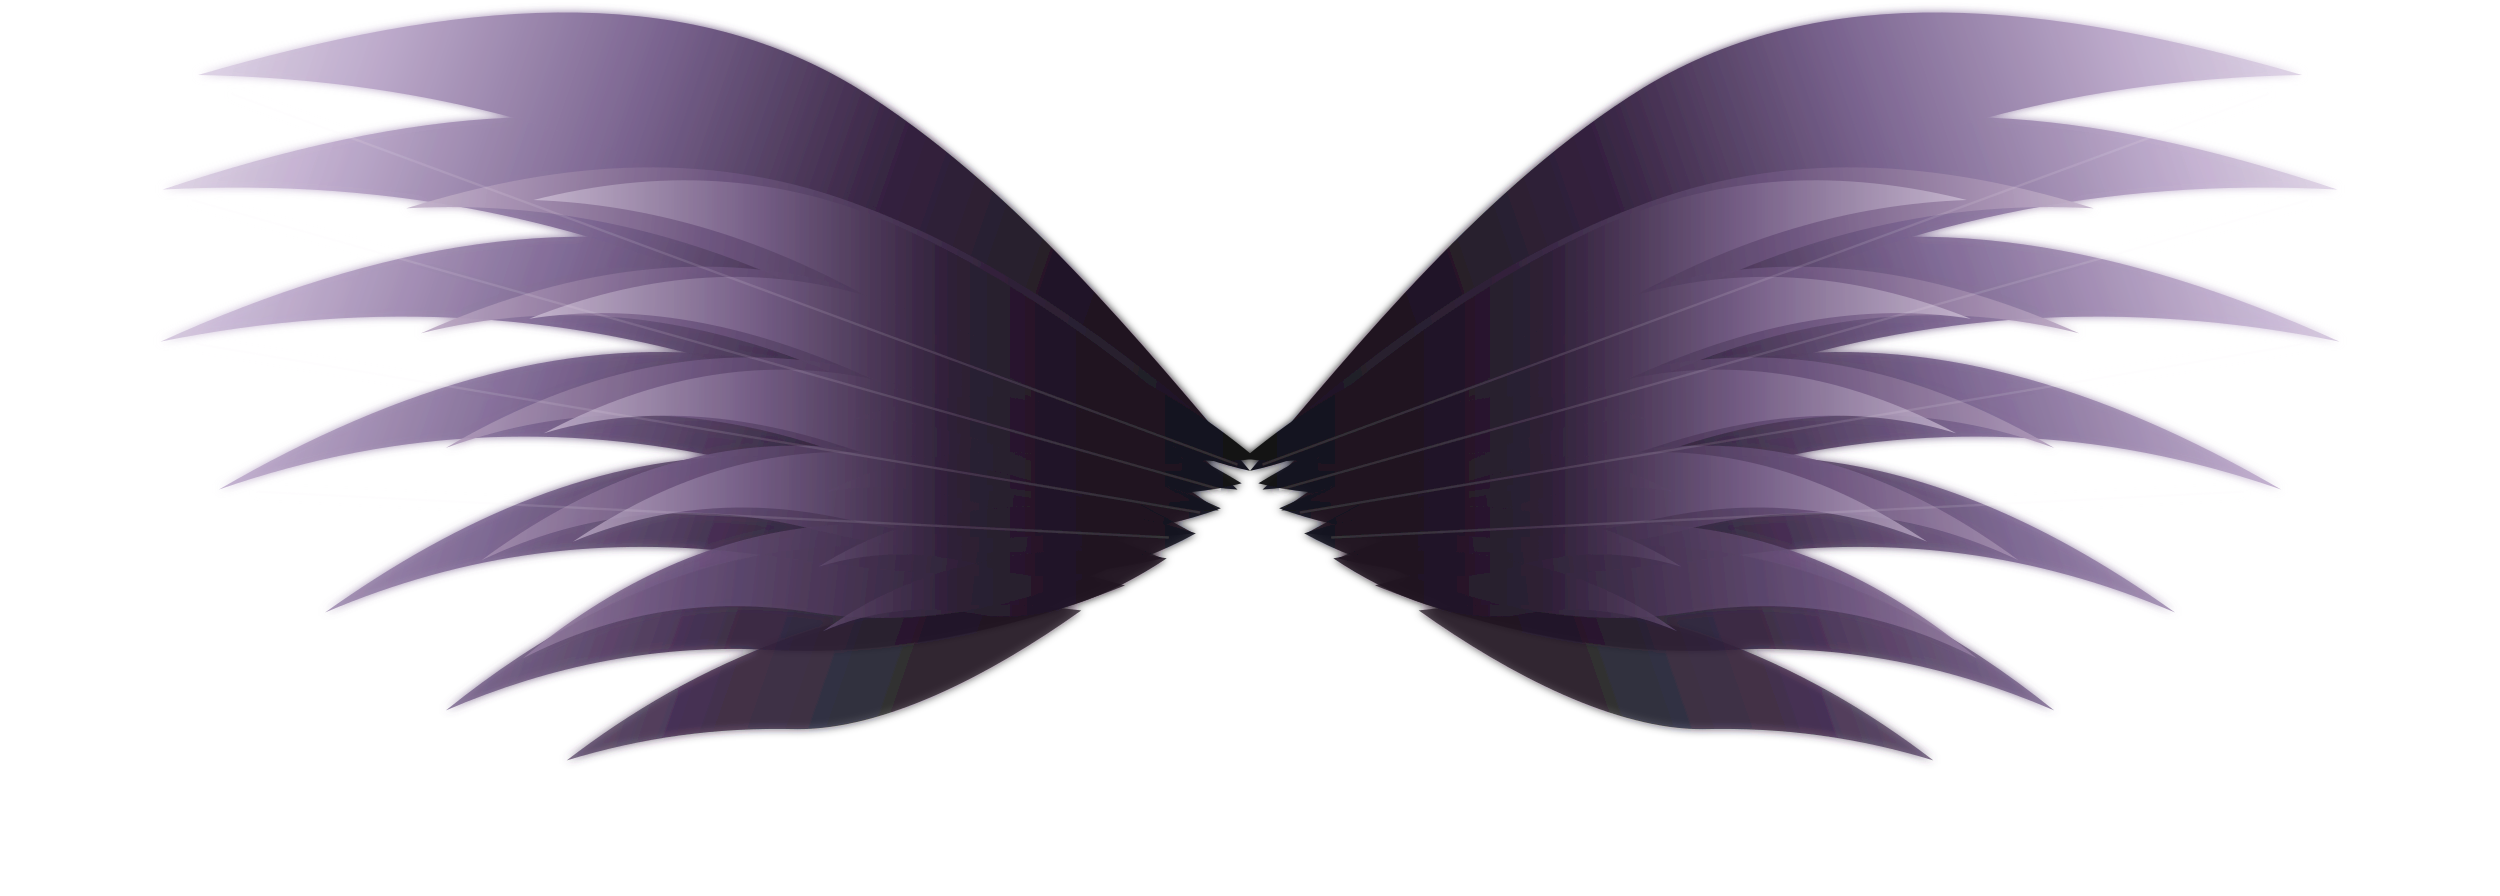
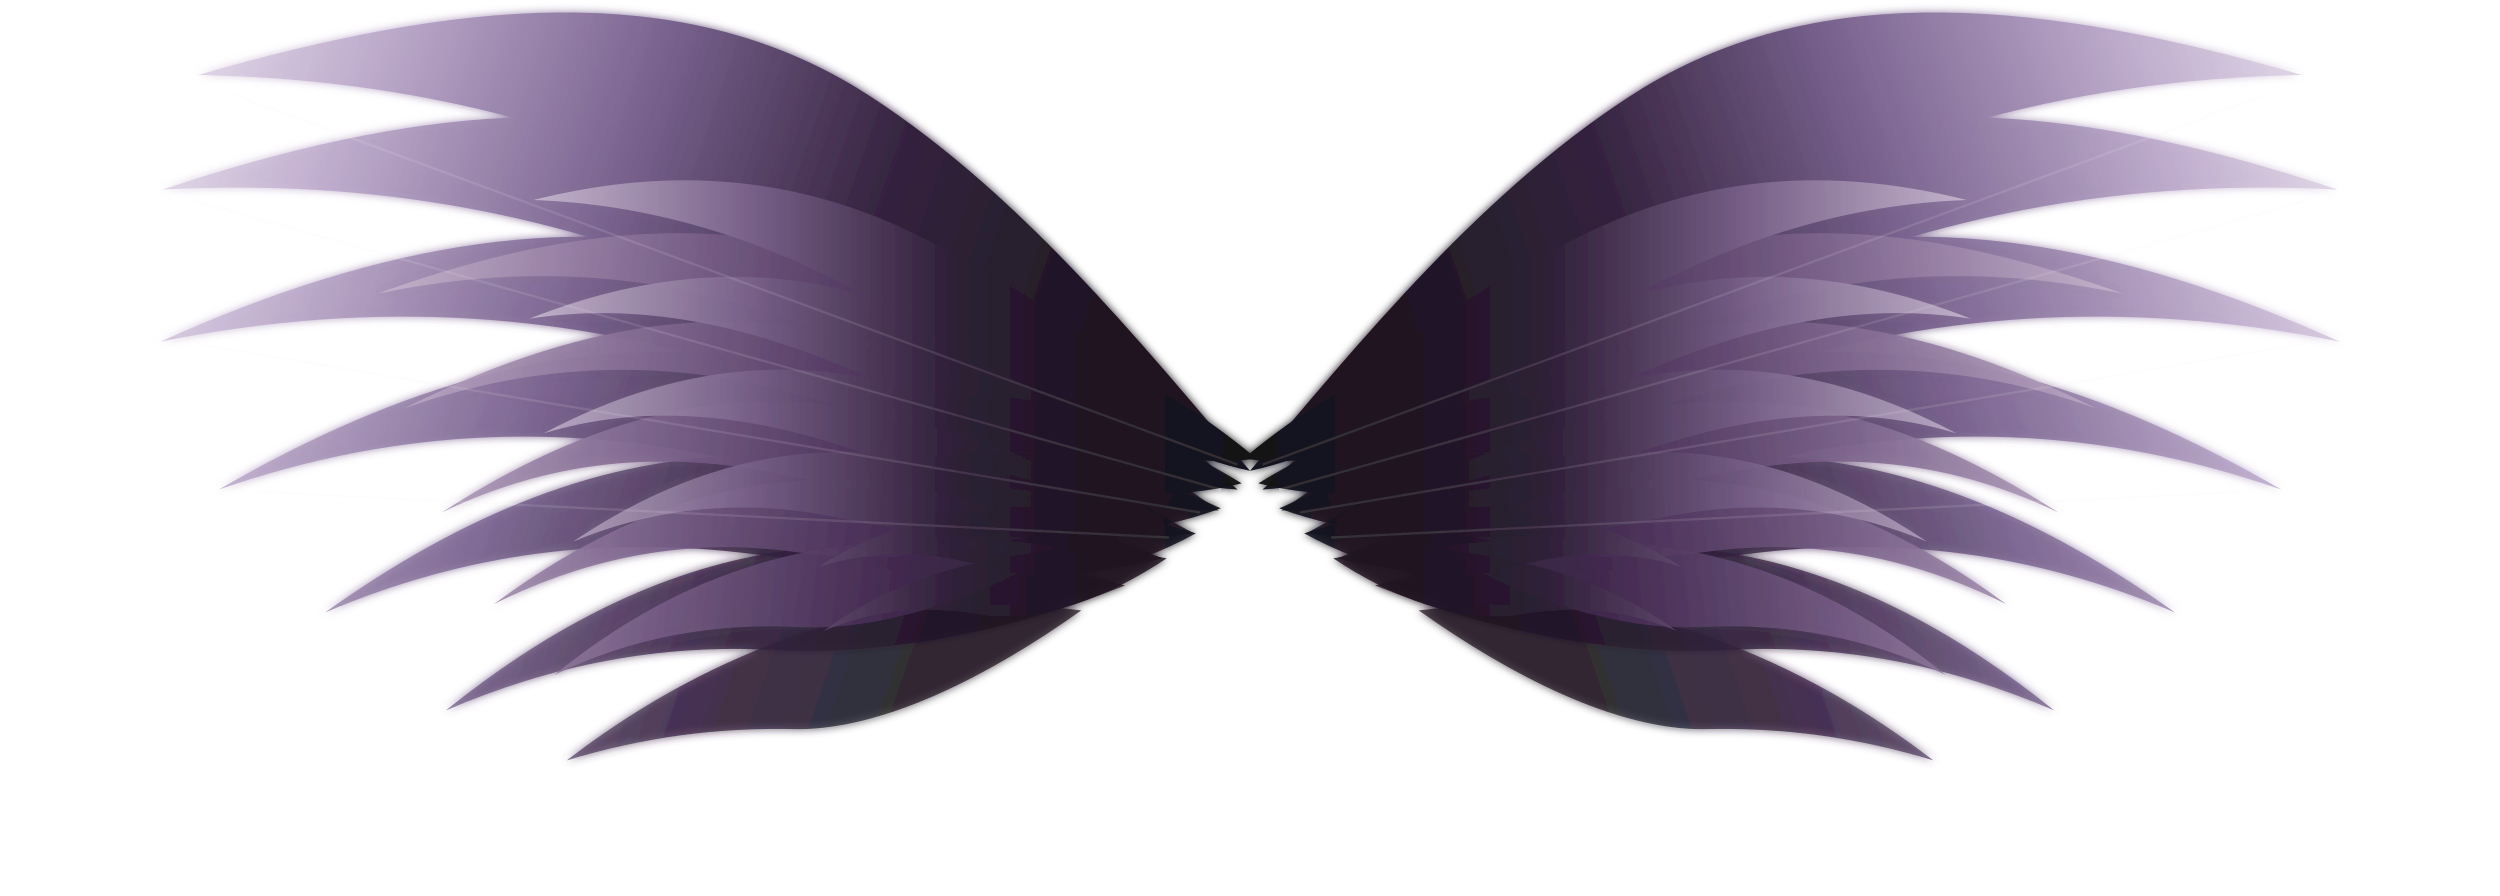
<svg xmlns="http://www.w3.org/2000/svg" viewBox="0 0 1200 430" fill="none">
  <defs>
    <linearGradient id="f" x1="600" y1="230" x2="50" y2="40" gradientUnits="userSpaceOnUse">
      <stop stop-color="#050107" />
      <stop offset=".18" stop-color="#0d0412" />
      <stop offset=".36" stop-color="#24102f" />
      <stop offset=".58" stop-color="#705887" />
      <stop offset=".8" stop-color="#b9a5c8" />
      <stop offset="1" stop-color="#eee7f2" stop-opacity=".92" />
    </linearGradient>
    <linearGradient id="c" x1="600" y1="230" x2="250" y2="230" gradientUnits="userSpaceOnUse">
      <stop stop-color="#030105" />
      <stop offset=".2" stop-color="#09020d" />
      <stop offset=".4" stop-color="#1b0924" />
      <stop offset=".68" stop-color="#6b527d" />
      <stop offset="1" stop-color="#c9b9d2" stop-opacity=".88" />
    </linearGradient>
-     <linearGradient id="m" x1="590" y1="230" x2="150" y2="180" gradientUnits="userSpaceOnUse">
-       <stop stop-color="#09020d" />
-       <stop offset=".28" stop-color="#21102b" />
-       <stop offset=".58" stop-color="#604673" />
-       <stop offset=".82" stop-color="#a38caf" />
+     <linearGradient id="m" x1="555" y1="230" x2="140" y2="185" gradientUnits="userSpaceOnUse">
+       <stop stop-color="#17081f" />
+       <stop offset=".28" stop-color="#351944" />
+       <stop offset=".58" stop-color="#725883" />
+       <stop offset=".82" stop-color="#aa94b5" />
      <stop offset="1" stop-color="#d9cddd" stop-opacity=".88" />
    </linearGradient>
    <filter id="g" x="-15%" y="-25%" width="130%" height="160%">
      <feGaussianBlur stdDeviation="2.1" result="b" />
      <feMerge>
        <feMergeNode in="b" />
        <feMergeNode in="SourceGraphic" />
      </feMerge>
    </filter>
  </defs>
  <g filter="url(#g)" opacity=".92">
    <g id="L">
      <path d="M600 226C548 165 487 89 411 42C325 -10 220 0 95 36C211 38 310 68 399 122C480 171 548 215 600 226Z" fill="url(#f)" />
      <path d="M594 235C535 181 467 119 386 82C299 42 198 51 78 91C190 85 290 107 382 153C467 195 535 231 594 235Z" fill="url(#f)" opacity=".96" />
      <path d="M585 245C520 200 449 151 367 126C280 100 183 116 77 164C181 143 276 150 369 181C454 210 521 245 585 245Z" fill="url(#f)" opacity=".92" />
      <path d="M573 256C507 220 436 184 358 172C277 160 193 184 105 235C194 204 278 203 361 223C439 242 509 264 573 256Z" fill="url(#f)" opacity=".88" />
      <path d="M558 268C495 242 429 220 359 219C289 219 222 247 156 294C224 265 291 257 362 266C430 275 497 283 558 268Z" fill="url(#f)" opacity=".83" />
      <path d="M540 281C483 265 425 256 367 266C311 276 260 304 214 341C265 319 317 309 371 312C425 315 485 303 540 281Z" fill="url(#f)" opacity=".78" />
      <path d="M519 293C470 287 423 290 379 306C337 321 302 342 272 365C308 354 344 349 383 350C424 350 474 325 519 293Z" fill="url(#f)" opacity=".72" />
-       <path d="M592 213C538 166 480 124 414 99C344 72 272 76 195 100C267 96 335 112 405 148C471 182 538 214 592 213Z" fill="url(#m)" opacity=".96" />
-       <path d="M583 226C525 186 466 153 401 136C335 119 269 130 202 160C266 144 330 150 397 178C463 205 526 230 583 226Z" fill="url(#m)" opacity=".94" />
-       <path d="M571 240C513 207 455 183 394 174C332 165 272 181 214 215C272 194 331 194 393 214C454 234 515 247 571 240Z" fill="url(#m)" opacity=".92" />
-       <path d="M557 254C501 230 447 216 390 214C334 212 281 232 231 269C281 245 334 240 390 254C447 268 503 270 557 254Z" fill="url(#m)" opacity=".90" />
-       <path d="M541 269C490 253 440 247 389 253C339 259 293 281 251 316C294 294 340 286 390 294C441 302 493 291 541 269Z" fill="url(#m)" opacity=".87" />
+       <path d="M558 200C512 166 458 137 397 121C332 104 264 111 181 141C258 125 326 132 394 159C455 183 513 204 558 200Z" fill="url(#m)" opacity=".94" />
+       <path d="M550 215C500 187 446 166 387 157C326 148 264 161 194 196C259 173 322 172 386 190C445 207 501 221 550 215Z" fill="url(#m)" opacity=".92" />
+       <path d="M539 231C489 210 438 196 382 193C326 190 271 208 212 246C268 219 323 216 382 229C438 241 491 244 539 231Z" fill="url(#m)" opacity=".90" />
+       <path d="M526 247C478 233 431 227 381 231C332 235 286 254 237 290C283 267 331 258 382 265C432 272 480 264 526 247Z" fill="url(#m)" opacity=".88" />
+       <path d="M512 263C468 256 425 257 382 266C341 275 303 294 266 324C303 306 342 299 383 301C426 303 470 286 512 263Z" fill="url(#m)" opacity=".85" />
      <path d="M581 210C534 168 485 133 430 108C373 83 316 81 256 96C312 98 366 114 421 145C475 176 531 207 581 210Z" fill="url(#c)" />
      <path d="M570 222C521 187 471 158 416 142C361 126 307 132 254 153C305 145 357 155 412 179C466 203 520 226 570 222Z" fill="url(#c)" opacity=".96" />
      <path d="M557 235C508 207 459 188 408 180C357 172 308 183 261 208C307 194 356 198 407 215C457 232 509 242 557 235Z" fill="url(#c)" opacity=".92" />
      <path d="M543 248C496 228 450 217 404 217C358 217 315 233 275 260C316 243 359 239 405 249C451 259 499 263 543 248Z" fill="url(#c)" opacity=".88" />
      <path d="M603 220C574 196 547 180 517 170C489 161 461 161 434 168C462 171 489 181 516 198C545 216 574 225 603 220Z" fill="url(#c)" />
      <path d="M596 232C563 212 532 199 500 193C468 187 438 191 410 201C439 201 468 208 498 223C530 239 564 240 596 232Z" fill="url(#c)" opacity=".96" />
      <path d="M586 244C551 228 519 219 486 217C454 216 424 222 397 236C425 231 454 235 485 247C518 260 553 256 586 244Z" fill="url(#c)" opacity=".92" />
      <path d="M574 256C540 245 508 241 477 244C446 247 418 256 393 272C419 264 447 264 477 273C508 282 543 273 574 256Z" fill="url(#c)" opacity=".88" />
      <path d="M560 268C528 262 499 263 470 270C442 276 417 287 395 303C418 293 443 290 470 295C499 300 533 286 560 268Z" fill="url(#c)" opacity=".84" />
      <g stroke="#f3edf5" stroke-opacity=".12" stroke-width="1.1">
        <path d="M594 223L111 45" />
        <path d="M586 235L92 96" />
        <path d="M576 246L94 165" />
        <path d="M561 258L123 236" />
      </g>
    </g>
    <g transform="translate(1200 0) scale(-1 1)">
      <use href="#L" />
    </g>
  </g>
</svg>
